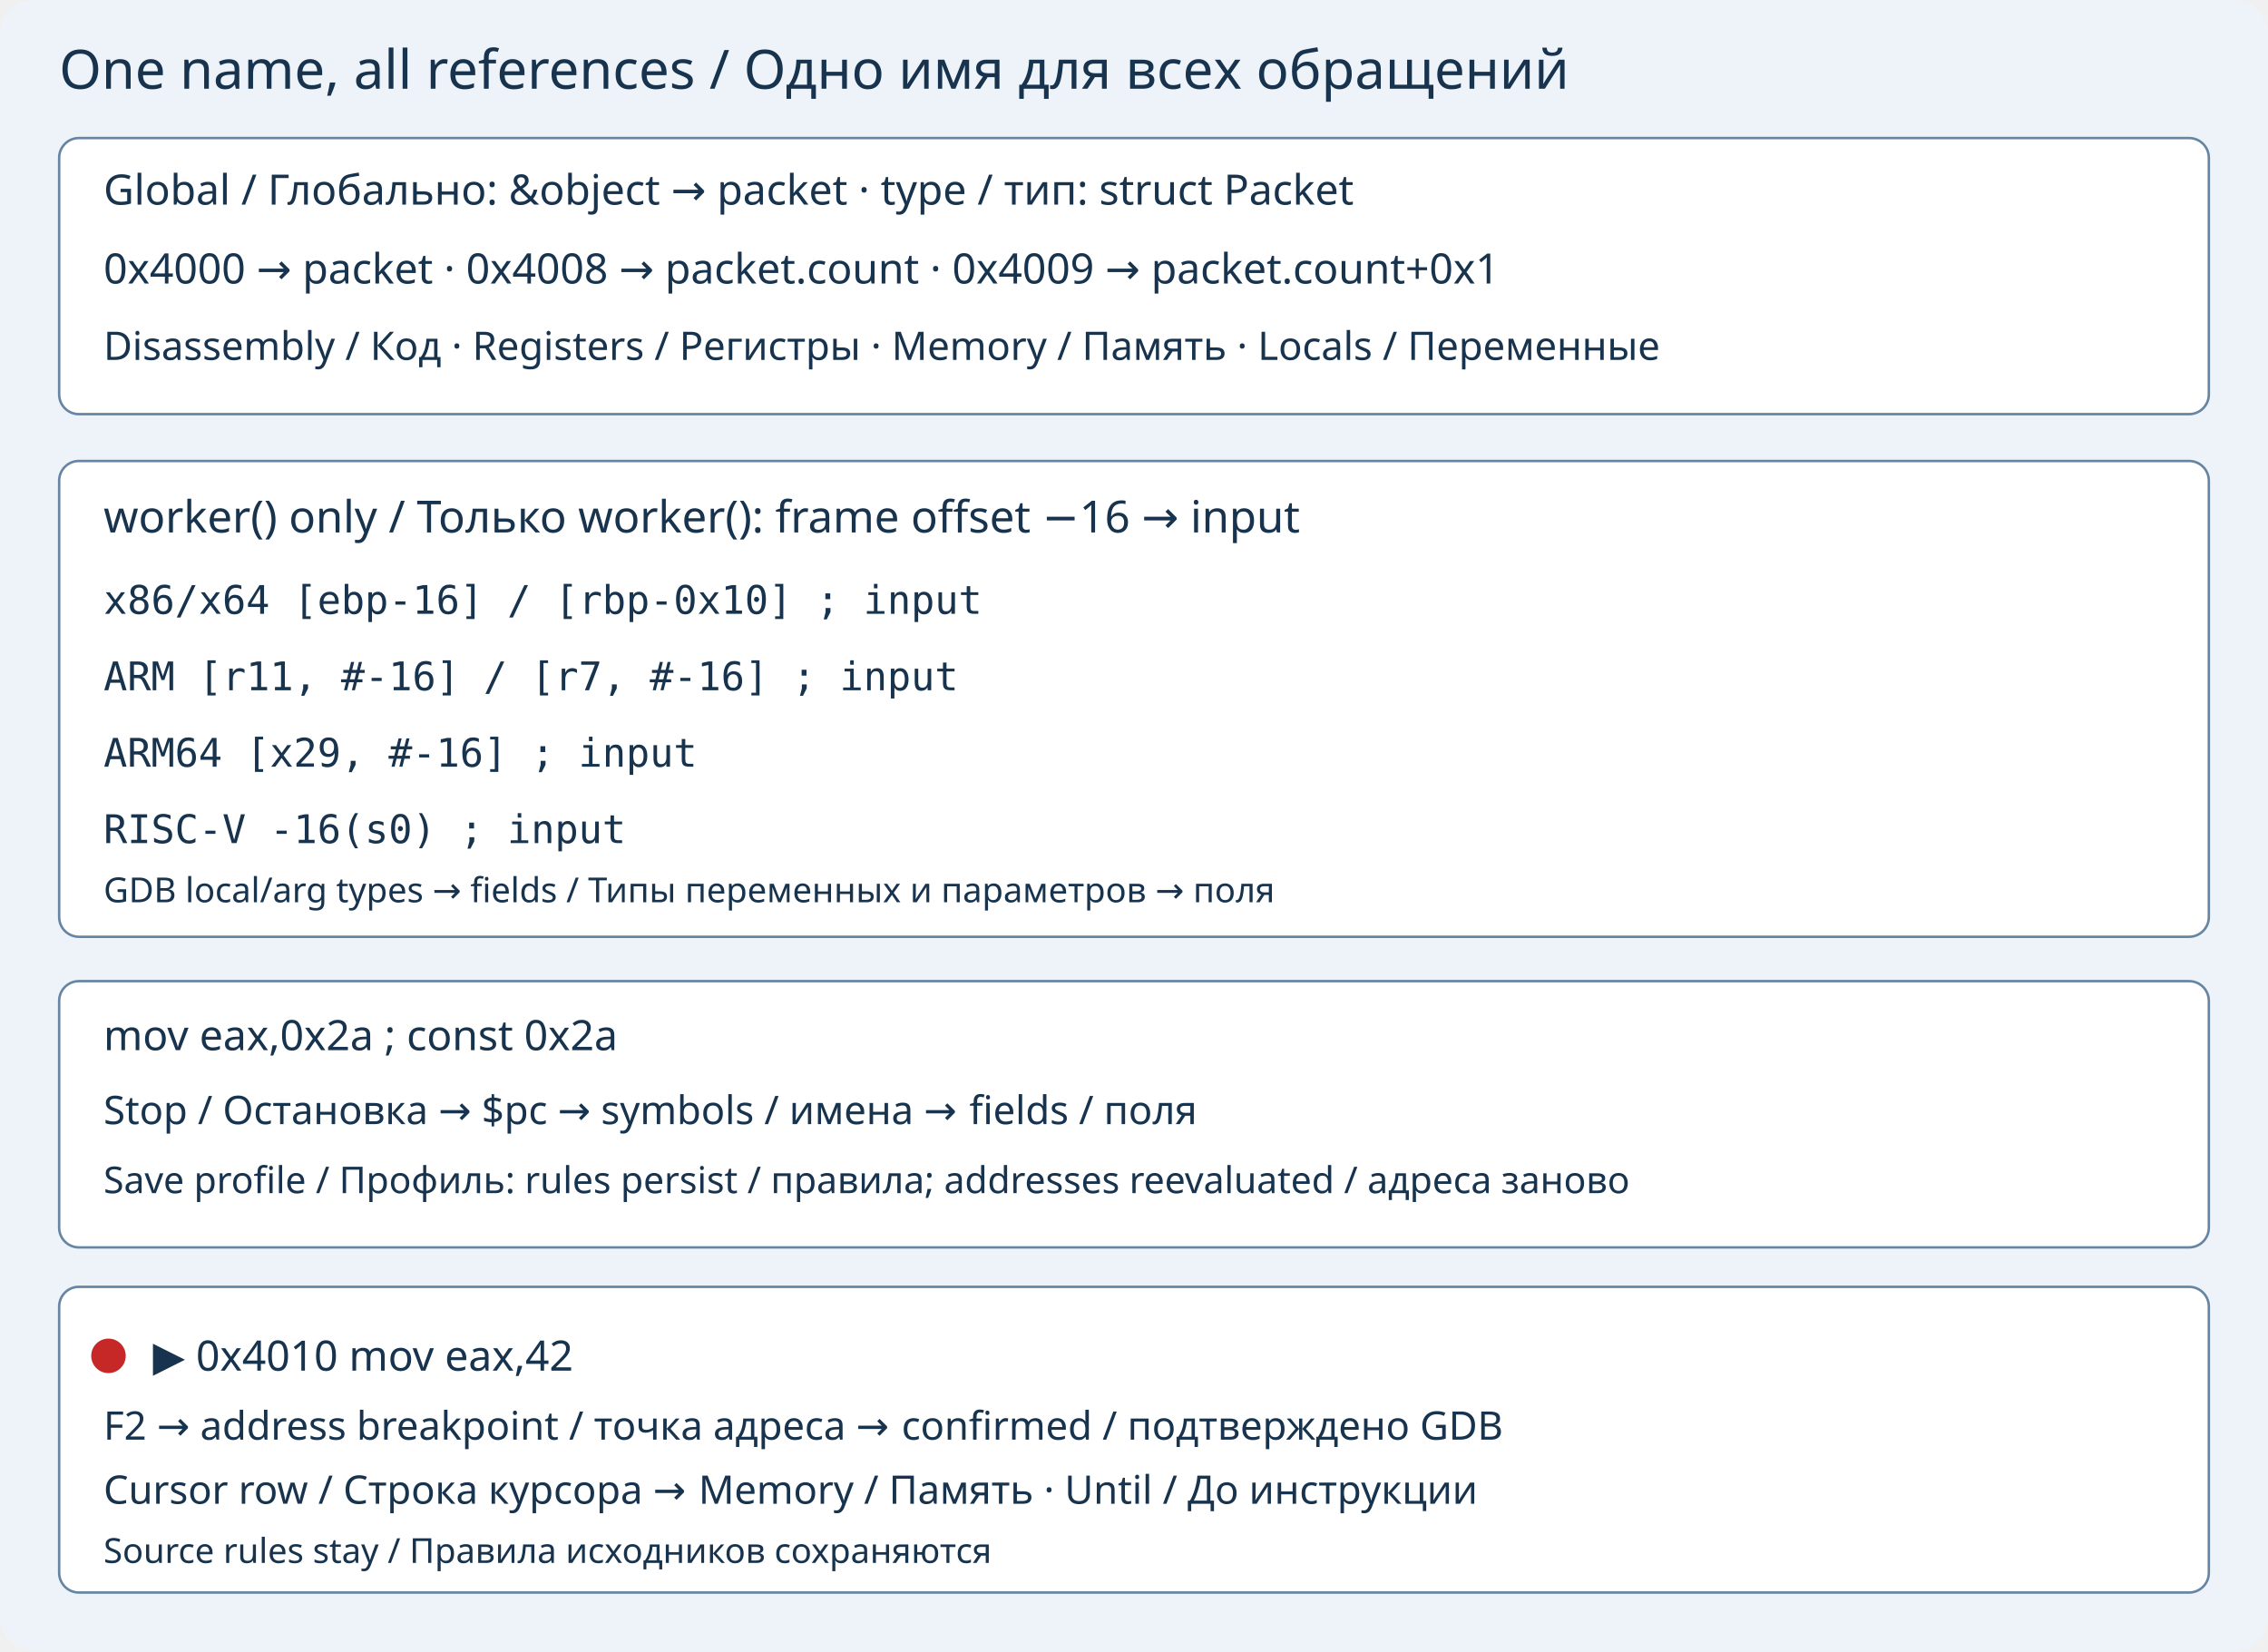
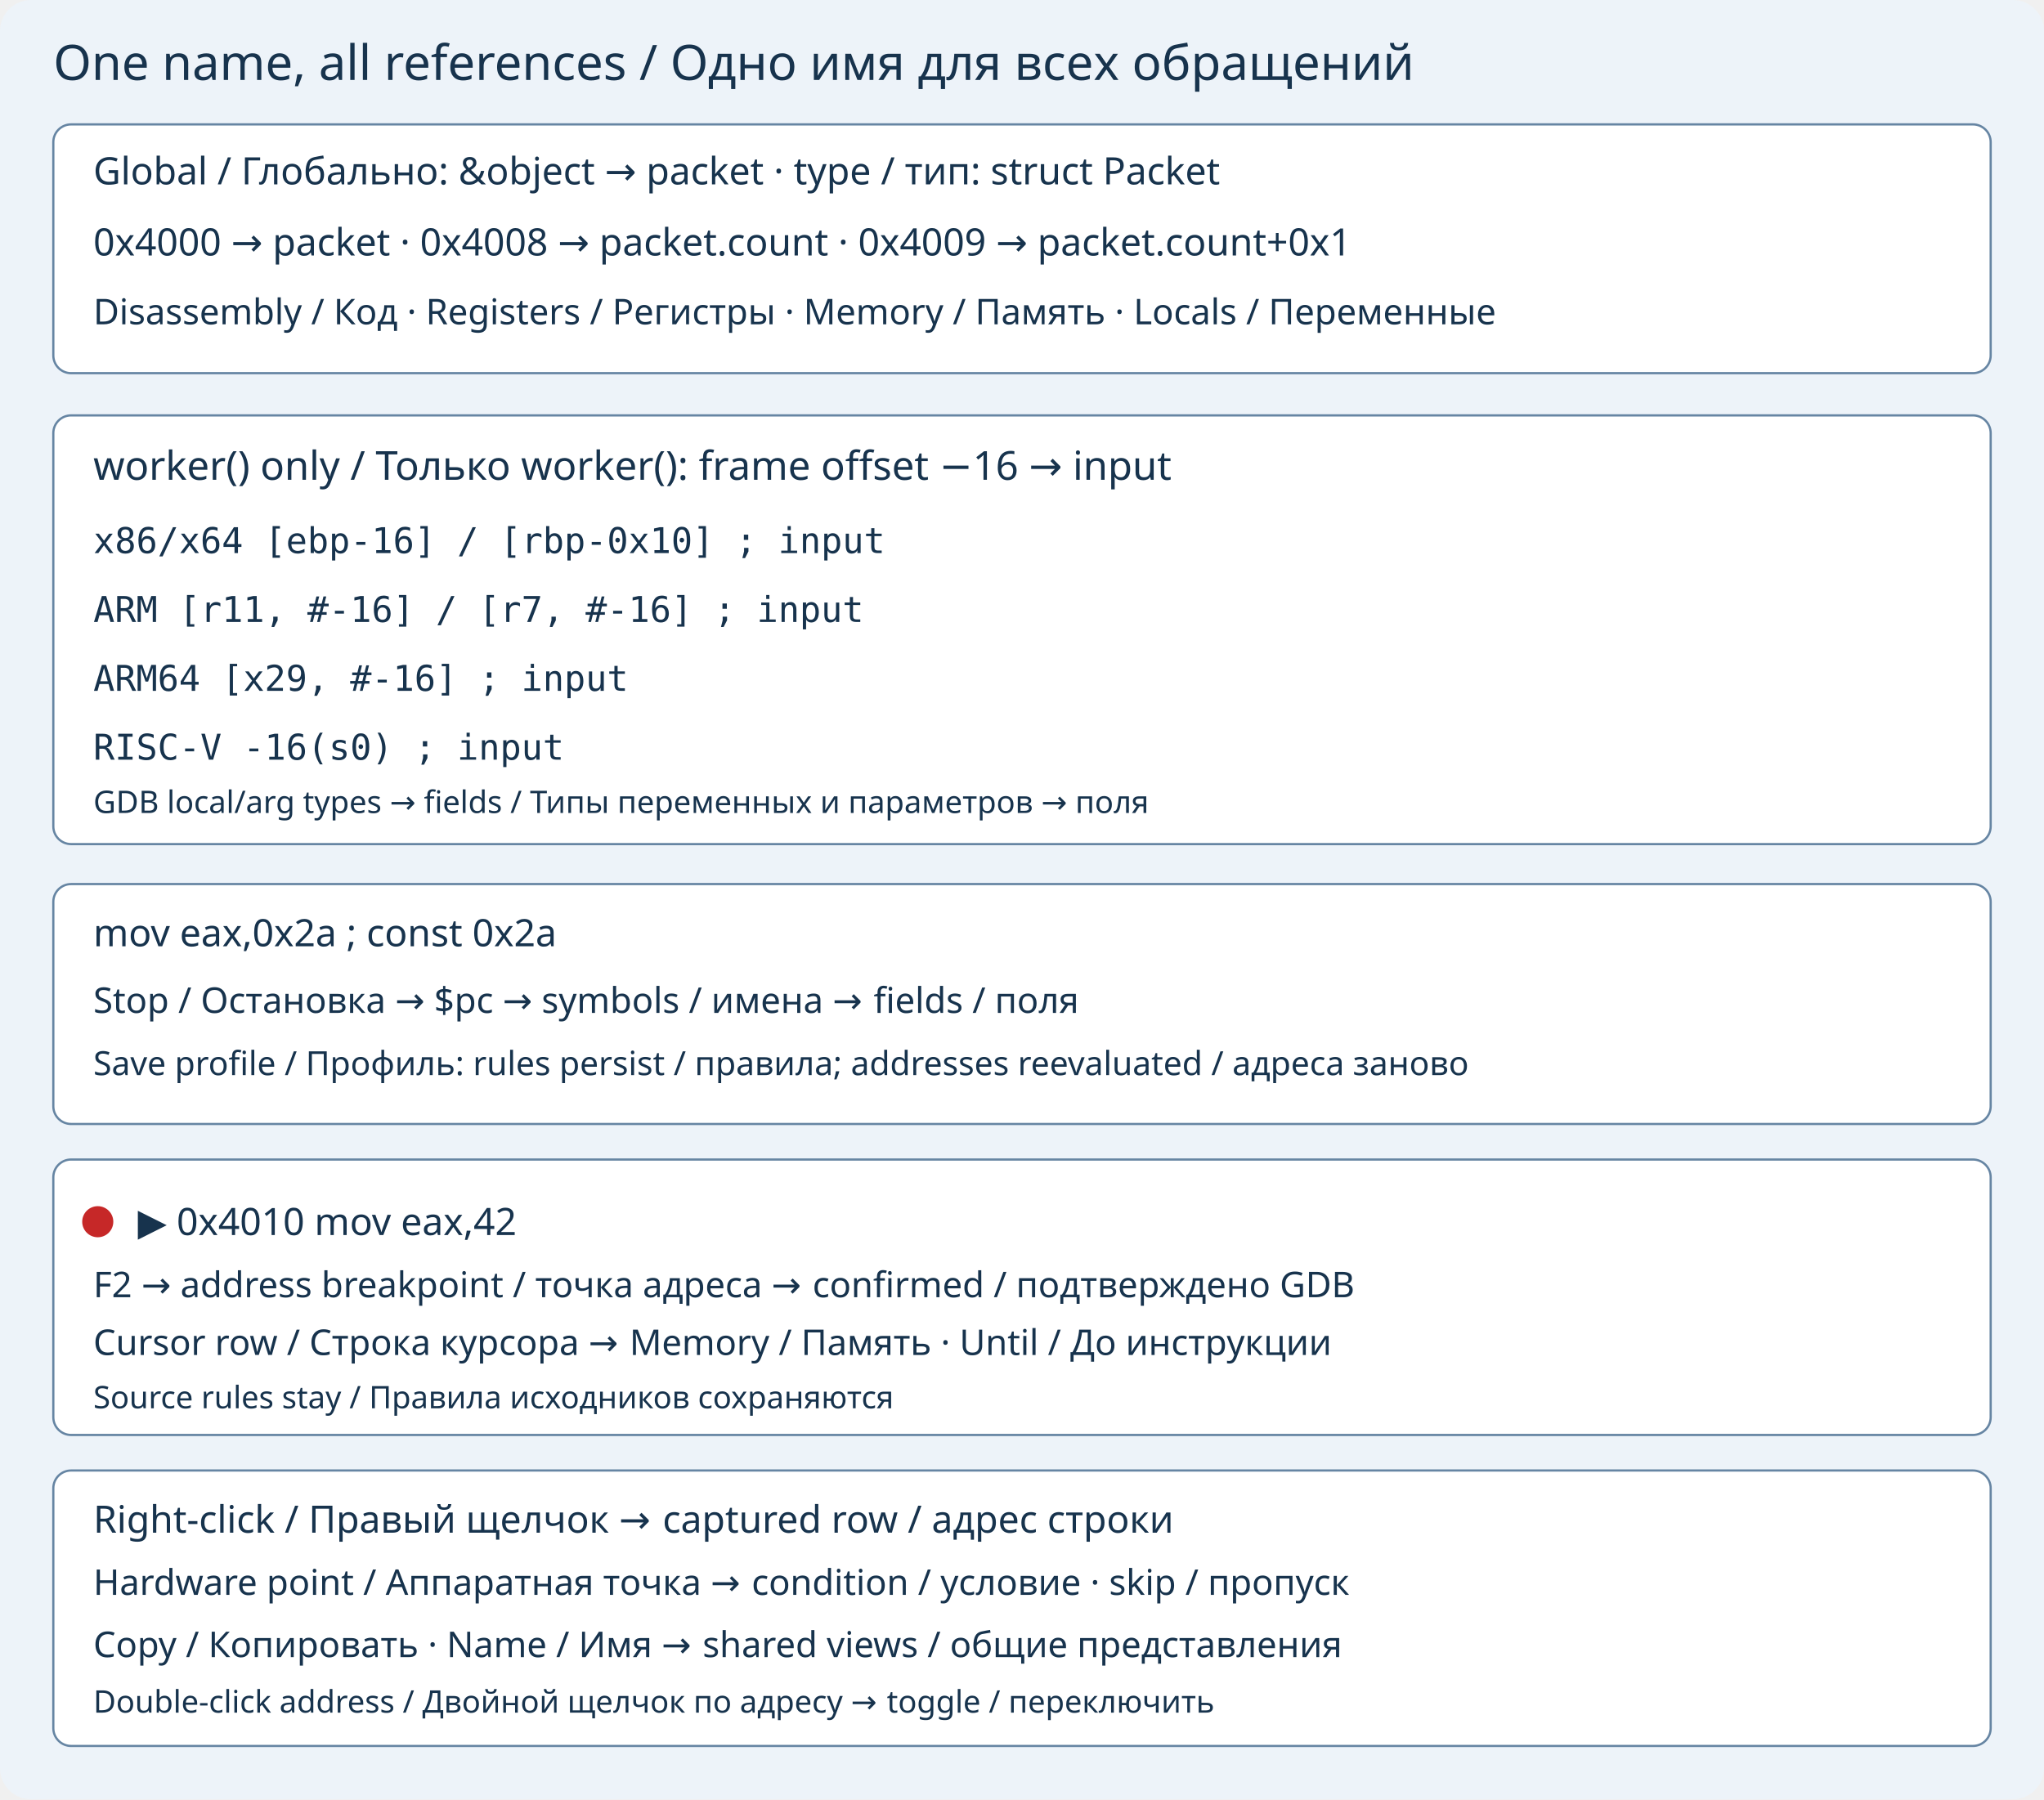
- <svg xmlns="http://www.w3.org/2000/svg" width="920" height="670" viewBox="0 0 920 670" role="img" aria-labelledby="title desc">
-   <rect width="920" height="670" rx="14" fill="#edf3f9" />
+ <svg xmlns="http://www.w3.org/2000/svg" width="920" height="810" viewBox="0 0 920 810" role="img" aria-labelledby="title desc">
+   <rect width="920" height="810" rx="14" fill="#edf3f9" />
  <g font-family="sans-serif" fill="#17334d">
    <text x="24" y="36" font-size="22">One name, all references / Одно имя для всех обращений</text>
    <rect x="24" y="56" width="872" height="112" rx="8" fill="#fff" stroke="#6685a3" />
    <text x="42" y="83" font-size="17">Global / Глобально: &amp;object → packet · type / тип: struct Packet</text>
    <text x="42" y="115" font-size="17">0x4000 → packet · 0x4008 → packet.count · 0x4009 → packet.count+0x1</text>
    <text x="42" y="146" font-size="16">Disassembly / Код · Registers / Регистры · Memory / Память · Locals / Переменные</text>
    <rect x="24" y="187" width="872" height="193" rx="8" fill="#fff" stroke="#6685a3" />
    <text x="42" y="216" font-size="18">worker() only / Только worker(): frame offset −16 → input</text>
    <g font-family="monospace" font-size="16">
      <text x="42" y="249">x86/x64   [ebp-16] / [rbp-0x10]     ; input</text>
      <text x="42" y="280">ARM       [r11, #-16] / [r7, #-16]  ; input</text>
      <text x="42" y="311">ARM64     [x29, #-16]              ; input</text>
      <text x="42" y="342">RISC-V    -16(s0)                 ; input</text>
    </g>
    <text x="42" y="366" font-size="14">GDB local/arg types → fields / Типы переменных и параметров → поля</text>
    <rect x="24" y="398" width="872" height="108" rx="8" fill="#fff" stroke="#6685a3" />
    <text x="42" y="426" font-size="17">mov eax,0x2a  ; const 0x2a</text>
    <text x="42" y="456" font-size="16">Stop / Остановка → $pc → symbols / имена → fields / поля</text>
    <text x="42" y="484" font-size="15">Save profile / Профиль: rules persist / правила; addresses reevaluated / адреса заново</text>
    <rect x="24" y="522" width="872" height="124" rx="8" fill="#fff" stroke="#6685a3" />
    <circle cx="44" cy="550" r="7" fill="#c62828" />
    <text x="62" y="556" font-size="17">▶ 0x4010   mov eax,42</text>
    <text x="42" y="584" font-size="16">F2 → address breakpoint / точка адреса → confirmed / подтверждено GDB</text>
    <text x="42" y="610" font-size="16">Cursor row / Строка курсора → Memory / Память · Until / До инструкции</text>
    <text x="42" y="634" font-size="14">Source rules stay / Правила исходников сохраняются</text>
+     <rect x="24" y="662" width="872" height="124" rx="8" fill="#fff" stroke="#6685a3" />
+     <text x="42" y="690" font-size="17">Right-click / Правый щелчок → captured row / адрес строки</text>
+     <text x="42" y="718" font-size="16">Hardware point / Аппаратная точка → condition / условие · skip / пропуск</text>
+     <text x="42" y="746" font-size="16">Copy / Копировать · Name / Имя → shared views / общие представления</text>
+     <text x="42" y="771" font-size="14">Double-click address / Двойной щелчок по адресу → toggle / переключить</text>
  </g>
</svg>
